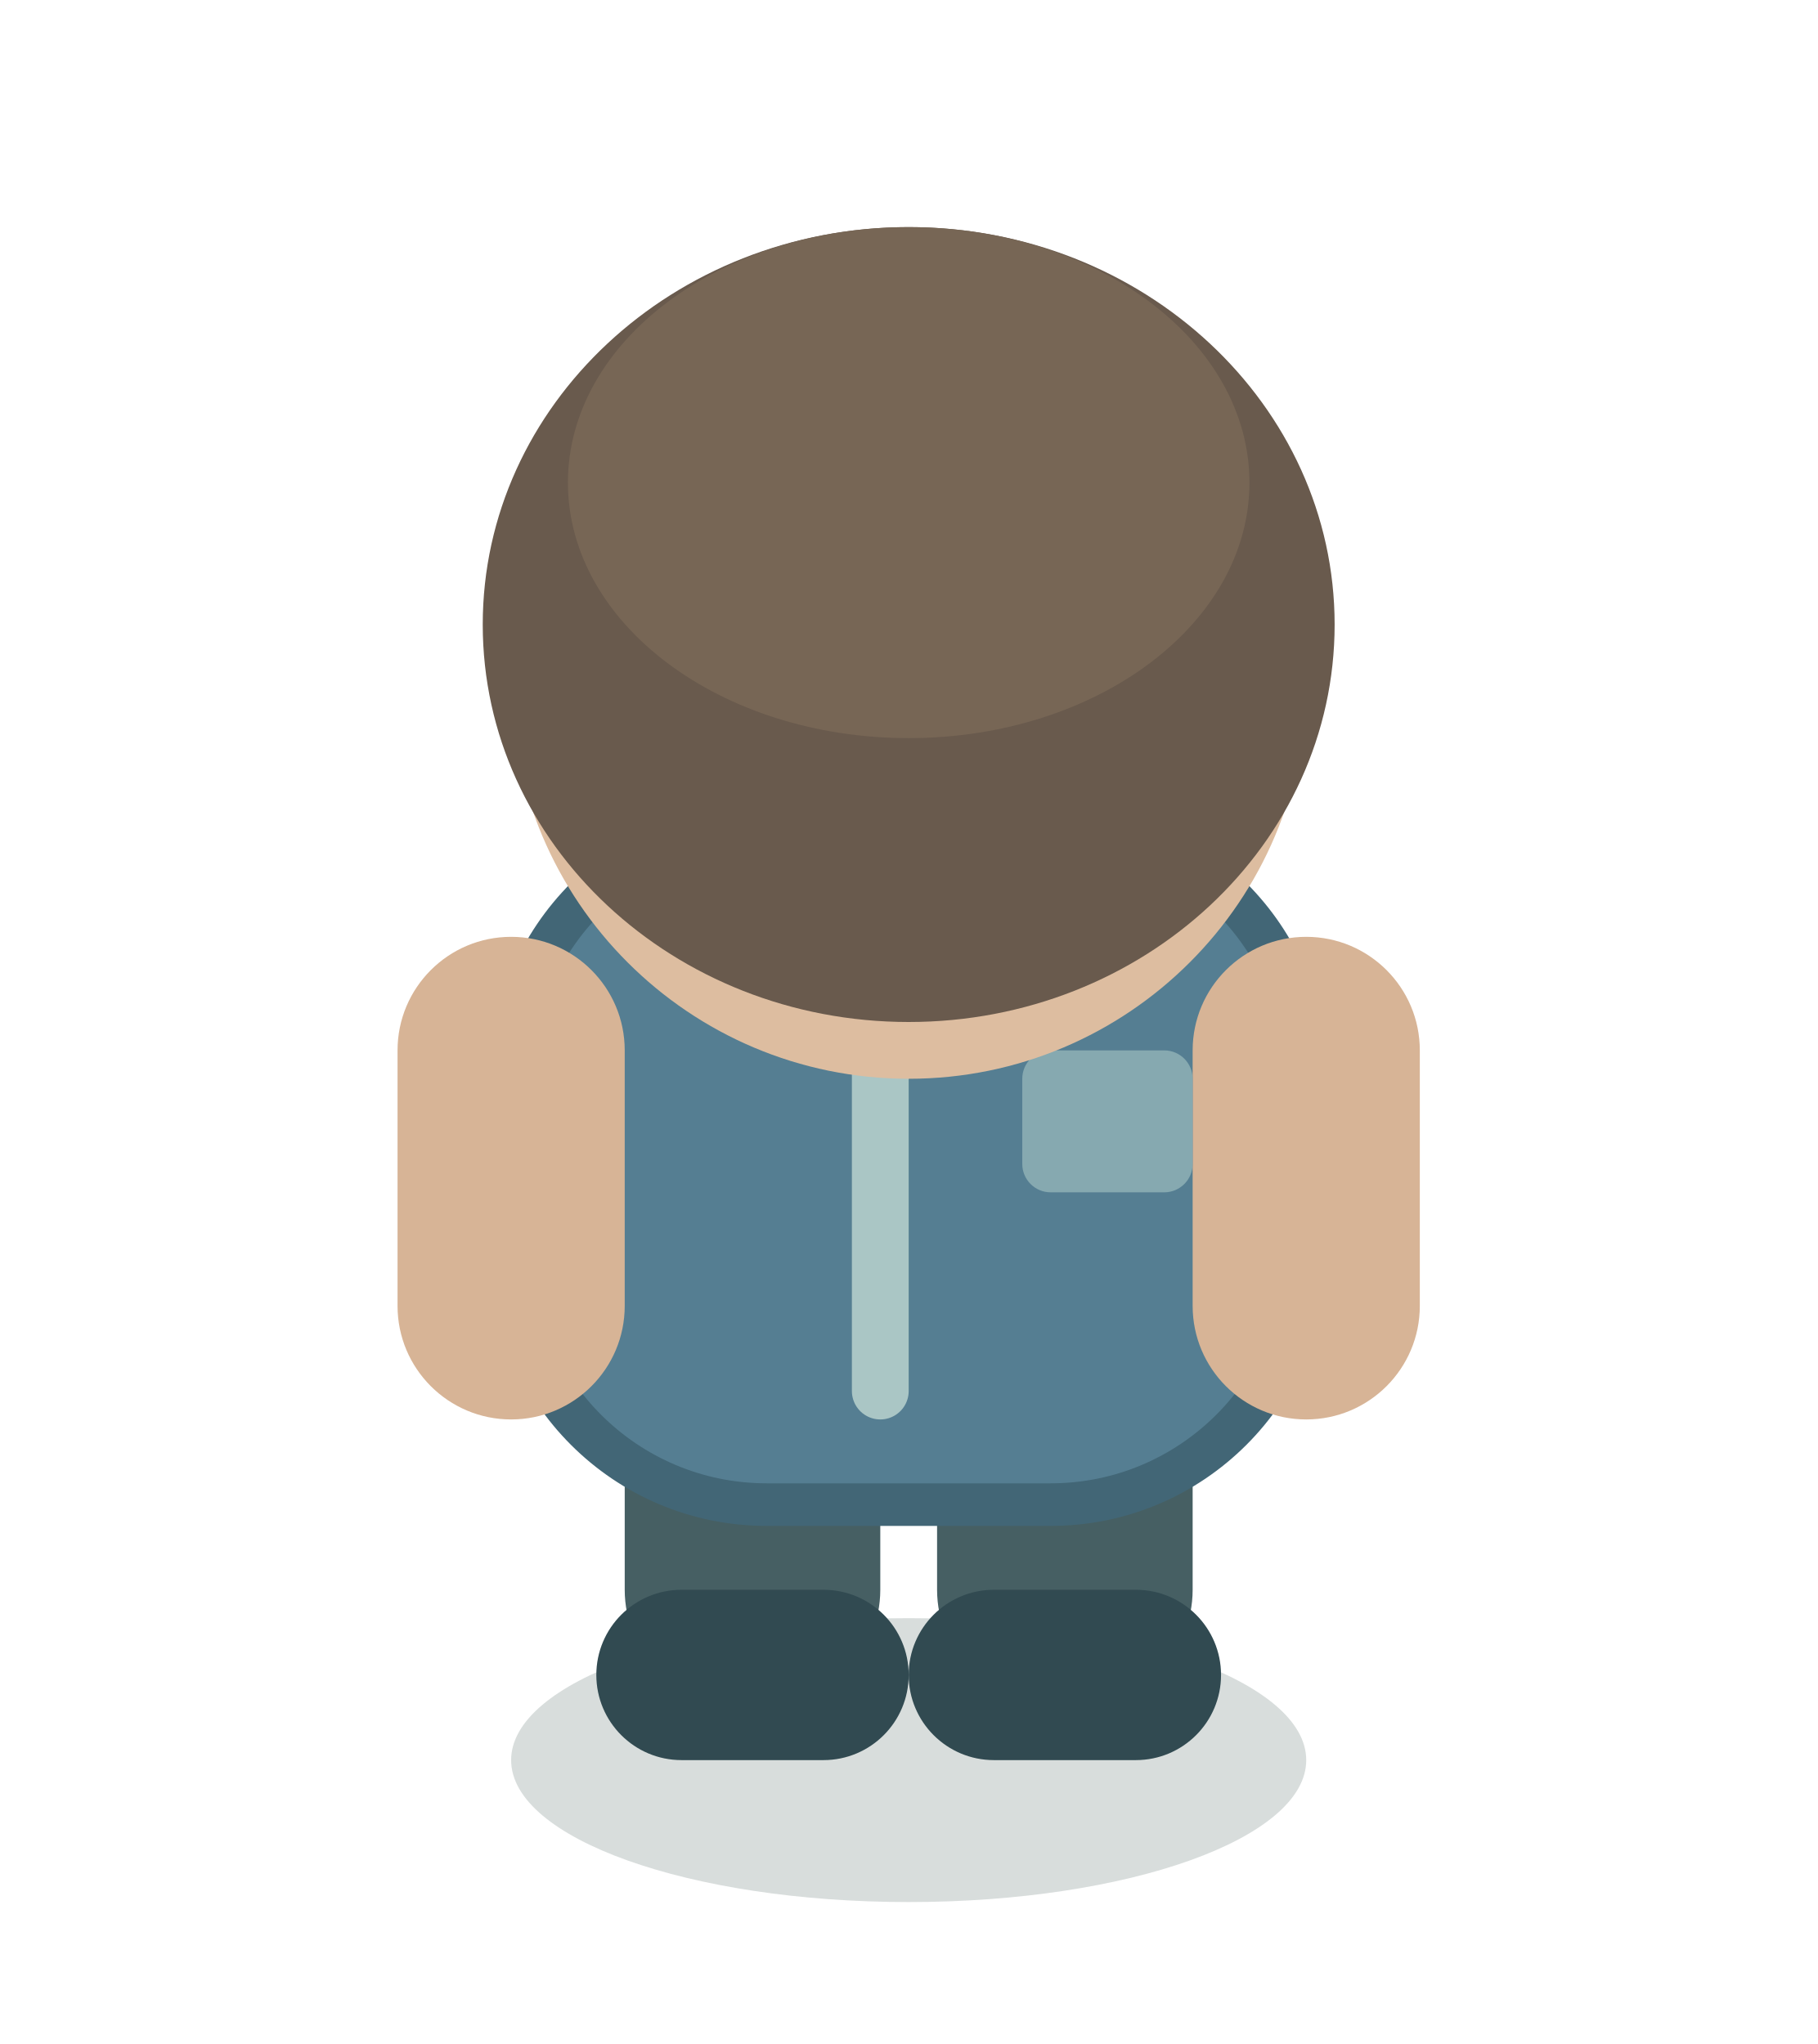
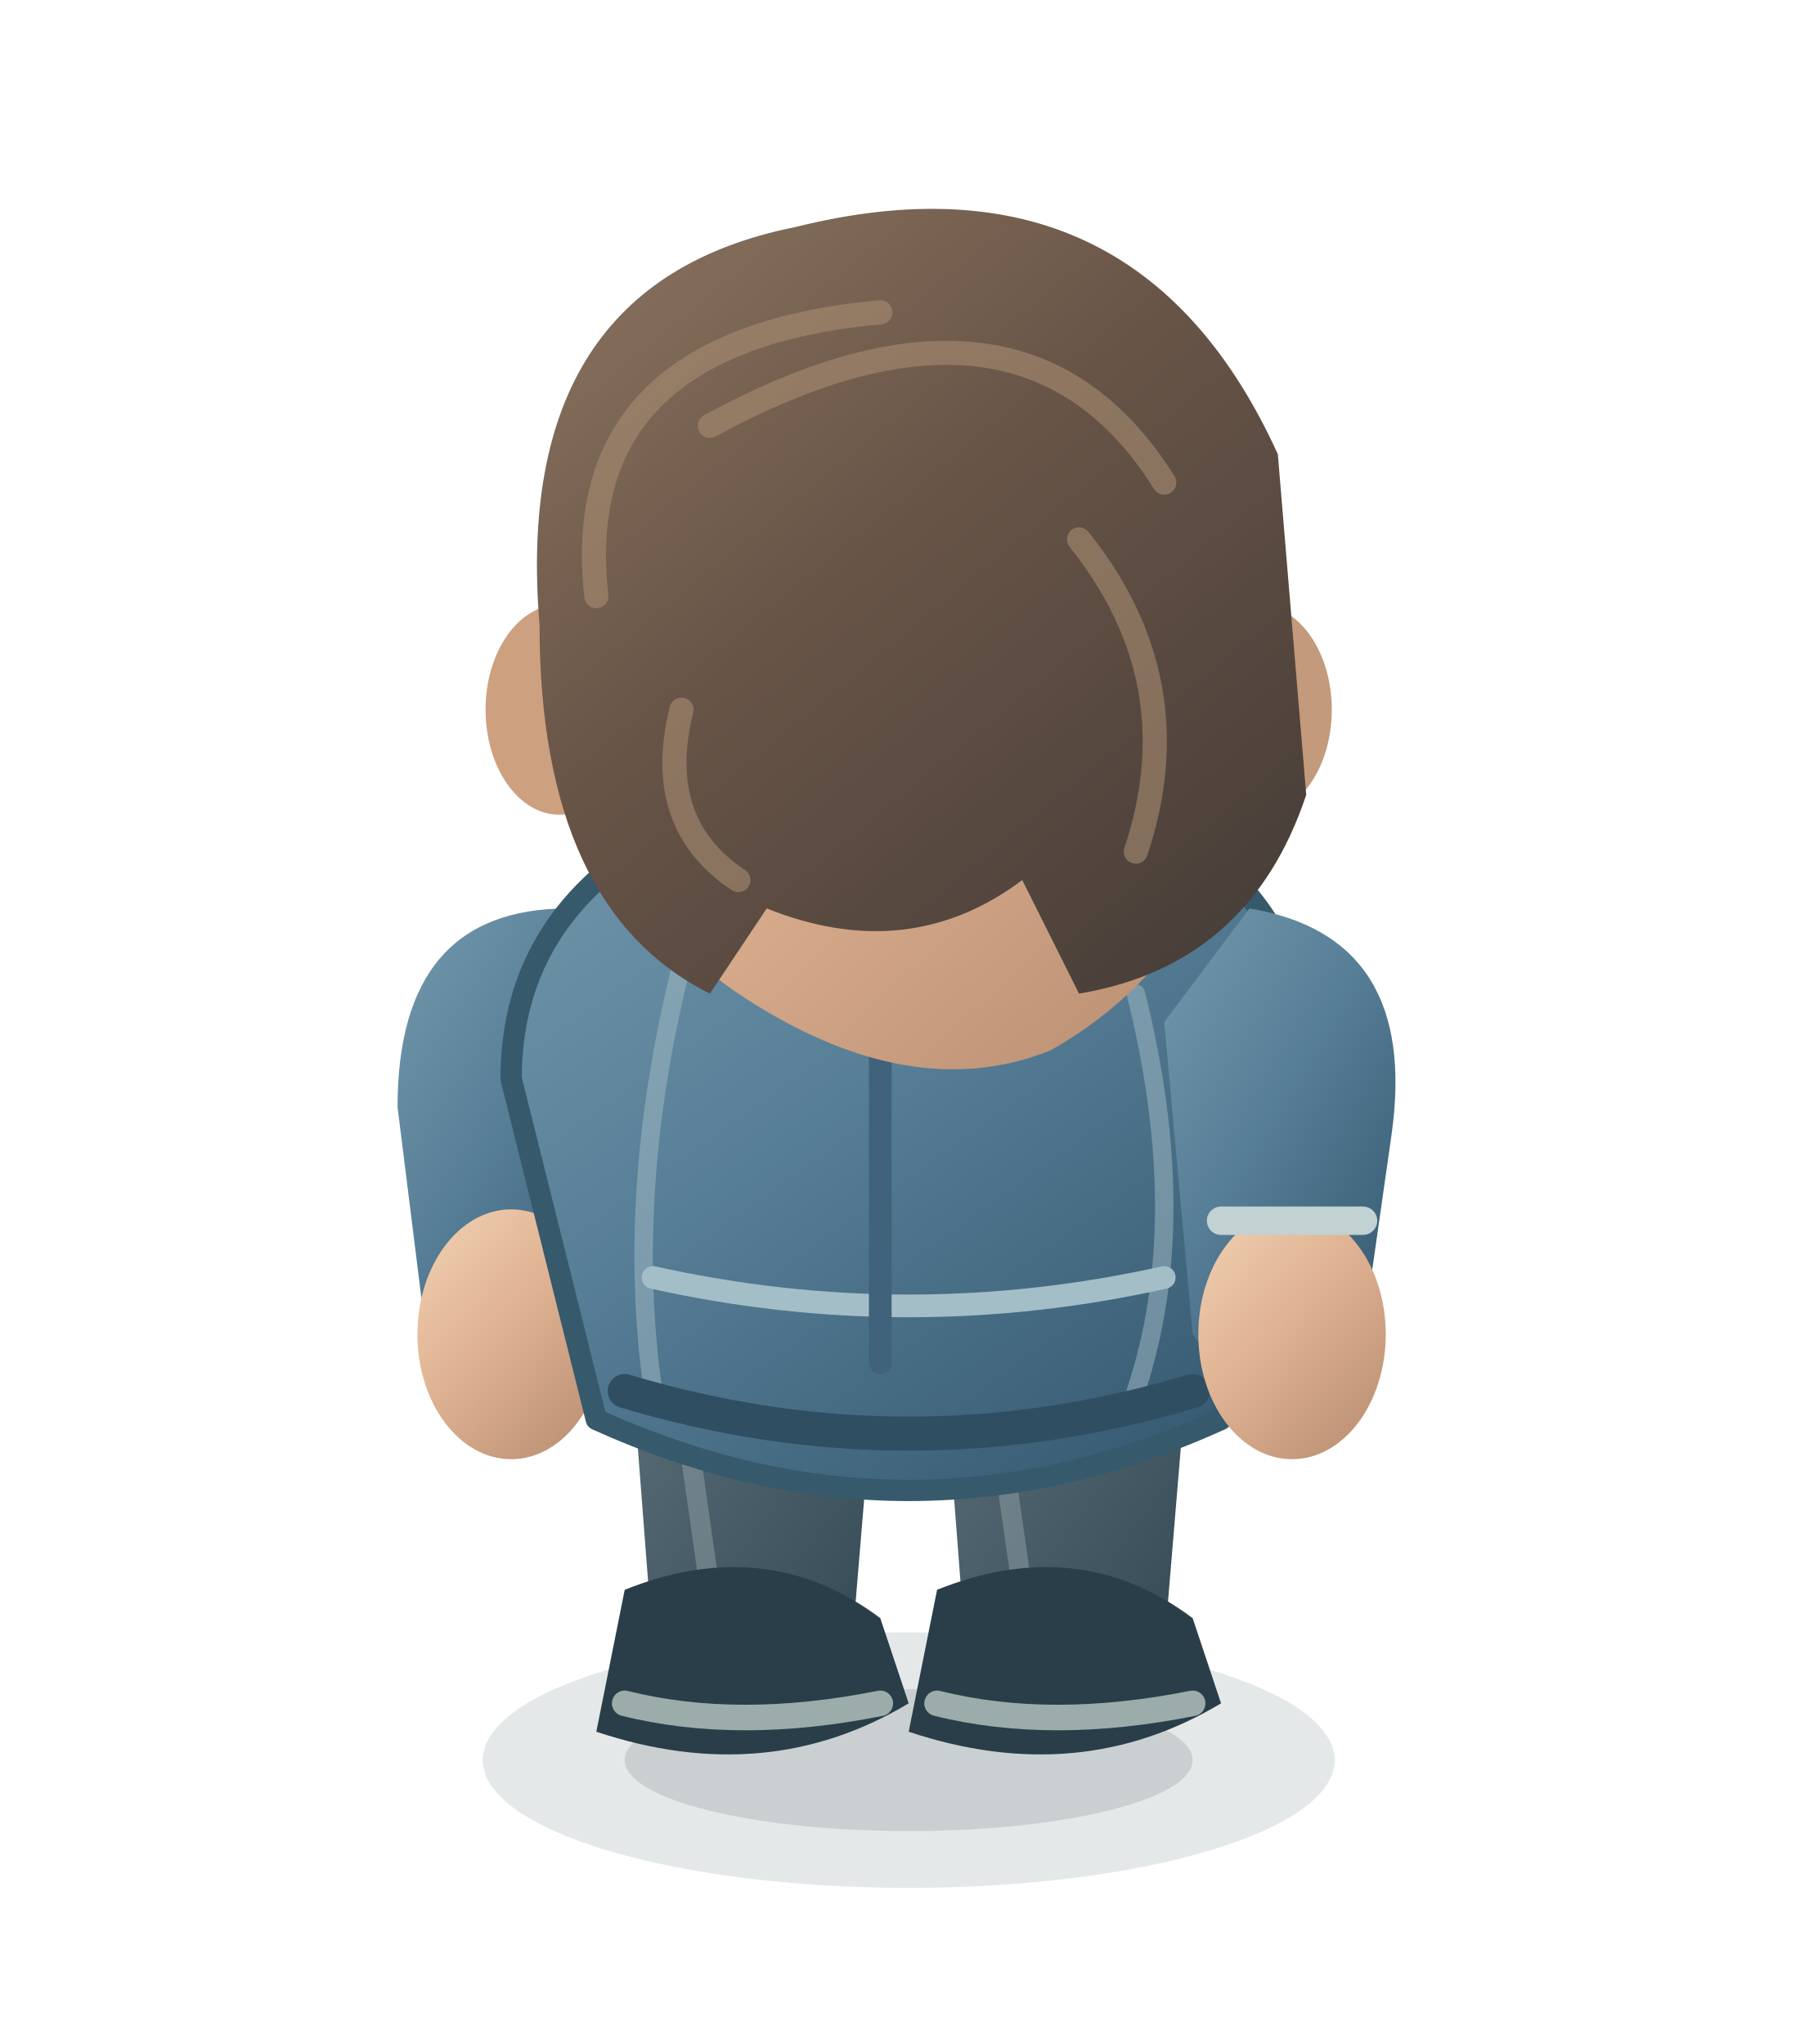
<svg xmlns="http://www.w3.org/2000/svg" width="64" height="72" viewBox="0 0 64 72">
-   <ellipse cx="32" cy="62" rx="14" ry="5" fill="#304B49" fill-opacity="0.188" />
-   <rect x="22" y="45" width="9" height="15" rx="4" fill="#465F63" />
-   <rect x="33" y="45" width="9" height="15" rx="4" fill="#465F63" />
-   <rect x="21" y="56" width="11" height="6" rx="3" fill="#314A51" />
-   <rect x="32" y="56" width="11" height="6" rx="3" fill="#314A51" />
-   <rect x="18" y="29" width="28" height="24" rx="9" fill="#557E92" stroke="#426676" stroke-width="1.5" />
-   <rect x="14" y="33.0" width="8" height="17" rx="4" fill="#D7B496" />
-   <rect x="42" y="33.0" width="8" height="17" rx="4" fill="#D7B496" />
-   <path d="M31 33 L31 49" fill="none" stroke="#AAC6C5" stroke-width="2" stroke-linecap="round" />
-   <rect x="36" y="37" width="6" height="5" rx="1" fill="#86A9B0" />
-   <ellipse cx="32" cy="24" rx="14" ry="14" fill="#DDBDA0" />
-   <ellipse cx="32" cy="22" rx="15" ry="14" fill="#695A4D" />
-   <ellipse cx="32" cy="17" rx="12" ry="9" fill="#776655" />
+   <defs>
+     <linearGradient id="jacket" x1="0" y1="0" x2=".8" y2="1">
+       <stop stop-color="#7398ac" />
+       <stop offset=".48" stop-color="#567e96" />
+       <stop offset="1" stop-color="#365a71" />
+     </linearGradient>
+     <linearGradient id="skin" x1="0" y1="0" x2=".8" y2="1">
+       <stop stop-color="#f2d2b3" />
+       <stop offset=".48" stop-color="#dfb393" />
+       <stop offset="1" stop-color="#bd9174" />
+     </linearGradient>
+     <linearGradient id="hair" x1="0" y1="0" x2=".8" y2="1">
+       <stop stop-color="#8c7560" />
+       <stop offset=".48" stop-color="#685447" />
+       <stop offset="1" stop-color="#493f39" />
+     </linearGradient>
+     <linearGradient id="trouser" x1="0" y1="0" x2=".8" y2="1">
+       <stop stop-color="#60747d" />
+       <stop offset="1" stop-color="#354b56" />
+     </linearGradient>
+   </defs>
+   <ellipse cx="32" cy="62" rx="15" ry="4.5" fill="#203a42" opacity=".12" />
+   <ellipse cx="32" cy="62" rx="10" ry="2.5" fill="#203a42" opacity=".14" />
+   <path d="M22 45 Q26 43 31 46 L30 58 Q26 61 23 58Z" fill="url(#trouser)" />
+   <path d="M24 49 L25 56" fill="none" stroke="#91a1a5" stroke-width="0.7" stroke-linecap="round" stroke-linejoin="round" opacity=".5" />
+   <path d="M22 56 Q27 54 31 57 L32 60 Q27 63 21 61Z" fill="#293e49" />
+   <path d="M22 60 Q26 61 31 60" fill="none" stroke="#9bacab" stroke-width="0.9" stroke-linecap="round" stroke-linejoin="round" />
+   <path d="M33 45 Q37 43 42 46 L41 58 Q37 61 34 58Z" fill="url(#trouser)" />
+   <path d="M35 49 L36 56" fill="none" stroke="#91a1a5" stroke-width="0.7" stroke-linecap="round" stroke-linejoin="round" opacity=".5" />
+   <path d="M33 56 Q38 54 42 57 L43 60 Q38 63 32 61Z" fill="#293e49" />
+   <path d="M33 60 Q37 61 42 60" fill="none" stroke="#9bacab" stroke-width="0.9" stroke-linecap="round" stroke-linejoin="round" />
+   <path d="M20 32 Q14 32.0 14 39.0 L15 47.0 Q17 51.0 21 47.0 L23 36Z" fill="url(#jacket)" />
+   <ellipse cx="18" cy="47.0" rx="3.3" ry="4.4" fill="url(#skin)" />
+   <path d="M24 29 Q32 26 40 29 Q46 31 46 38 L43 50 Q32 55 21 50 L18 38 Q18 32 24 29Z" fill="url(#jacket)" stroke="#36596b" stroke-width="0.75" stroke-linecap="round" stroke-linejoin="round" />
+   <path d="M24 34 Q22 42 23 49 M40 35 Q42 43 40 49" fill="none" stroke="#a3bcc6" stroke-width="0.65" stroke-linecap="round" stroke-linejoin="round" opacity=".5" />
+   <path d="M22 49 Q32 52 42 49" fill="none" stroke="#304e62" stroke-width="1.2" stroke-linecap="round" stroke-linejoin="round" />
+   <path d="M23 33 Q32 36 41 33 M23 45 Q32 47 41 45" fill="none" stroke="#a3bec7" stroke-width="0.8" stroke-linecap="round" stroke-linejoin="round" />
+   <path d="M31 35 V48" fill="none" stroke="#40627a" stroke-width="0.8" stroke-linecap="round" stroke-linejoin="round" />
+   <path d="M44 32 Q50 33.0 49 40.0 L48 47.0 Q45 51.0 42 47.0 L41 36Z" fill="url(#jacket)" />
+   <ellipse cx="45.5" cy="47.0" rx="3.3" ry="4.4" fill="url(#skin)" />
+   <path d="M43 43.0 L48 43.0" fill="none" stroke="#c2d1d1" stroke-width="1" stroke-linecap="round" stroke-linejoin="round" />
+   <rect x="28" y="29" width="8" height="6" rx="3" fill="url(#skin)" />
+   <ellipse cx="19.7" cy="25" rx="2.6" ry="3.7" fill="#cda080" />
+   <ellipse cx="44.3" cy="25" rx="2.6" ry="3.7" fill="#c39a7b" />
+   <path d="M20 20 Q20 11 32 10 Q45 11 44 24 Q44 33 37 37 Q32 39 26 35 Q20 31 20 20Z" fill="url(#skin)" />
+   <path d="M19 22 Q18 10 28 8 Q40 5 45 16 L46 28 Q44 34 38 35 L36 31 Q32 34 27 32 L25 35 Q19 32 19 22Z" fill="url(#hair)" />
+   <path d="M21 21 Q20 12 31 11 M25 15 Q36 9 41 17 M38 19 Q42 24 40 30 M24 25 Q23 29 26 31" fill="none" stroke="#a78c72" stroke-width="0.85" stroke-linecap="round" stroke-linejoin="round" opacity=".6" />
</svg>
